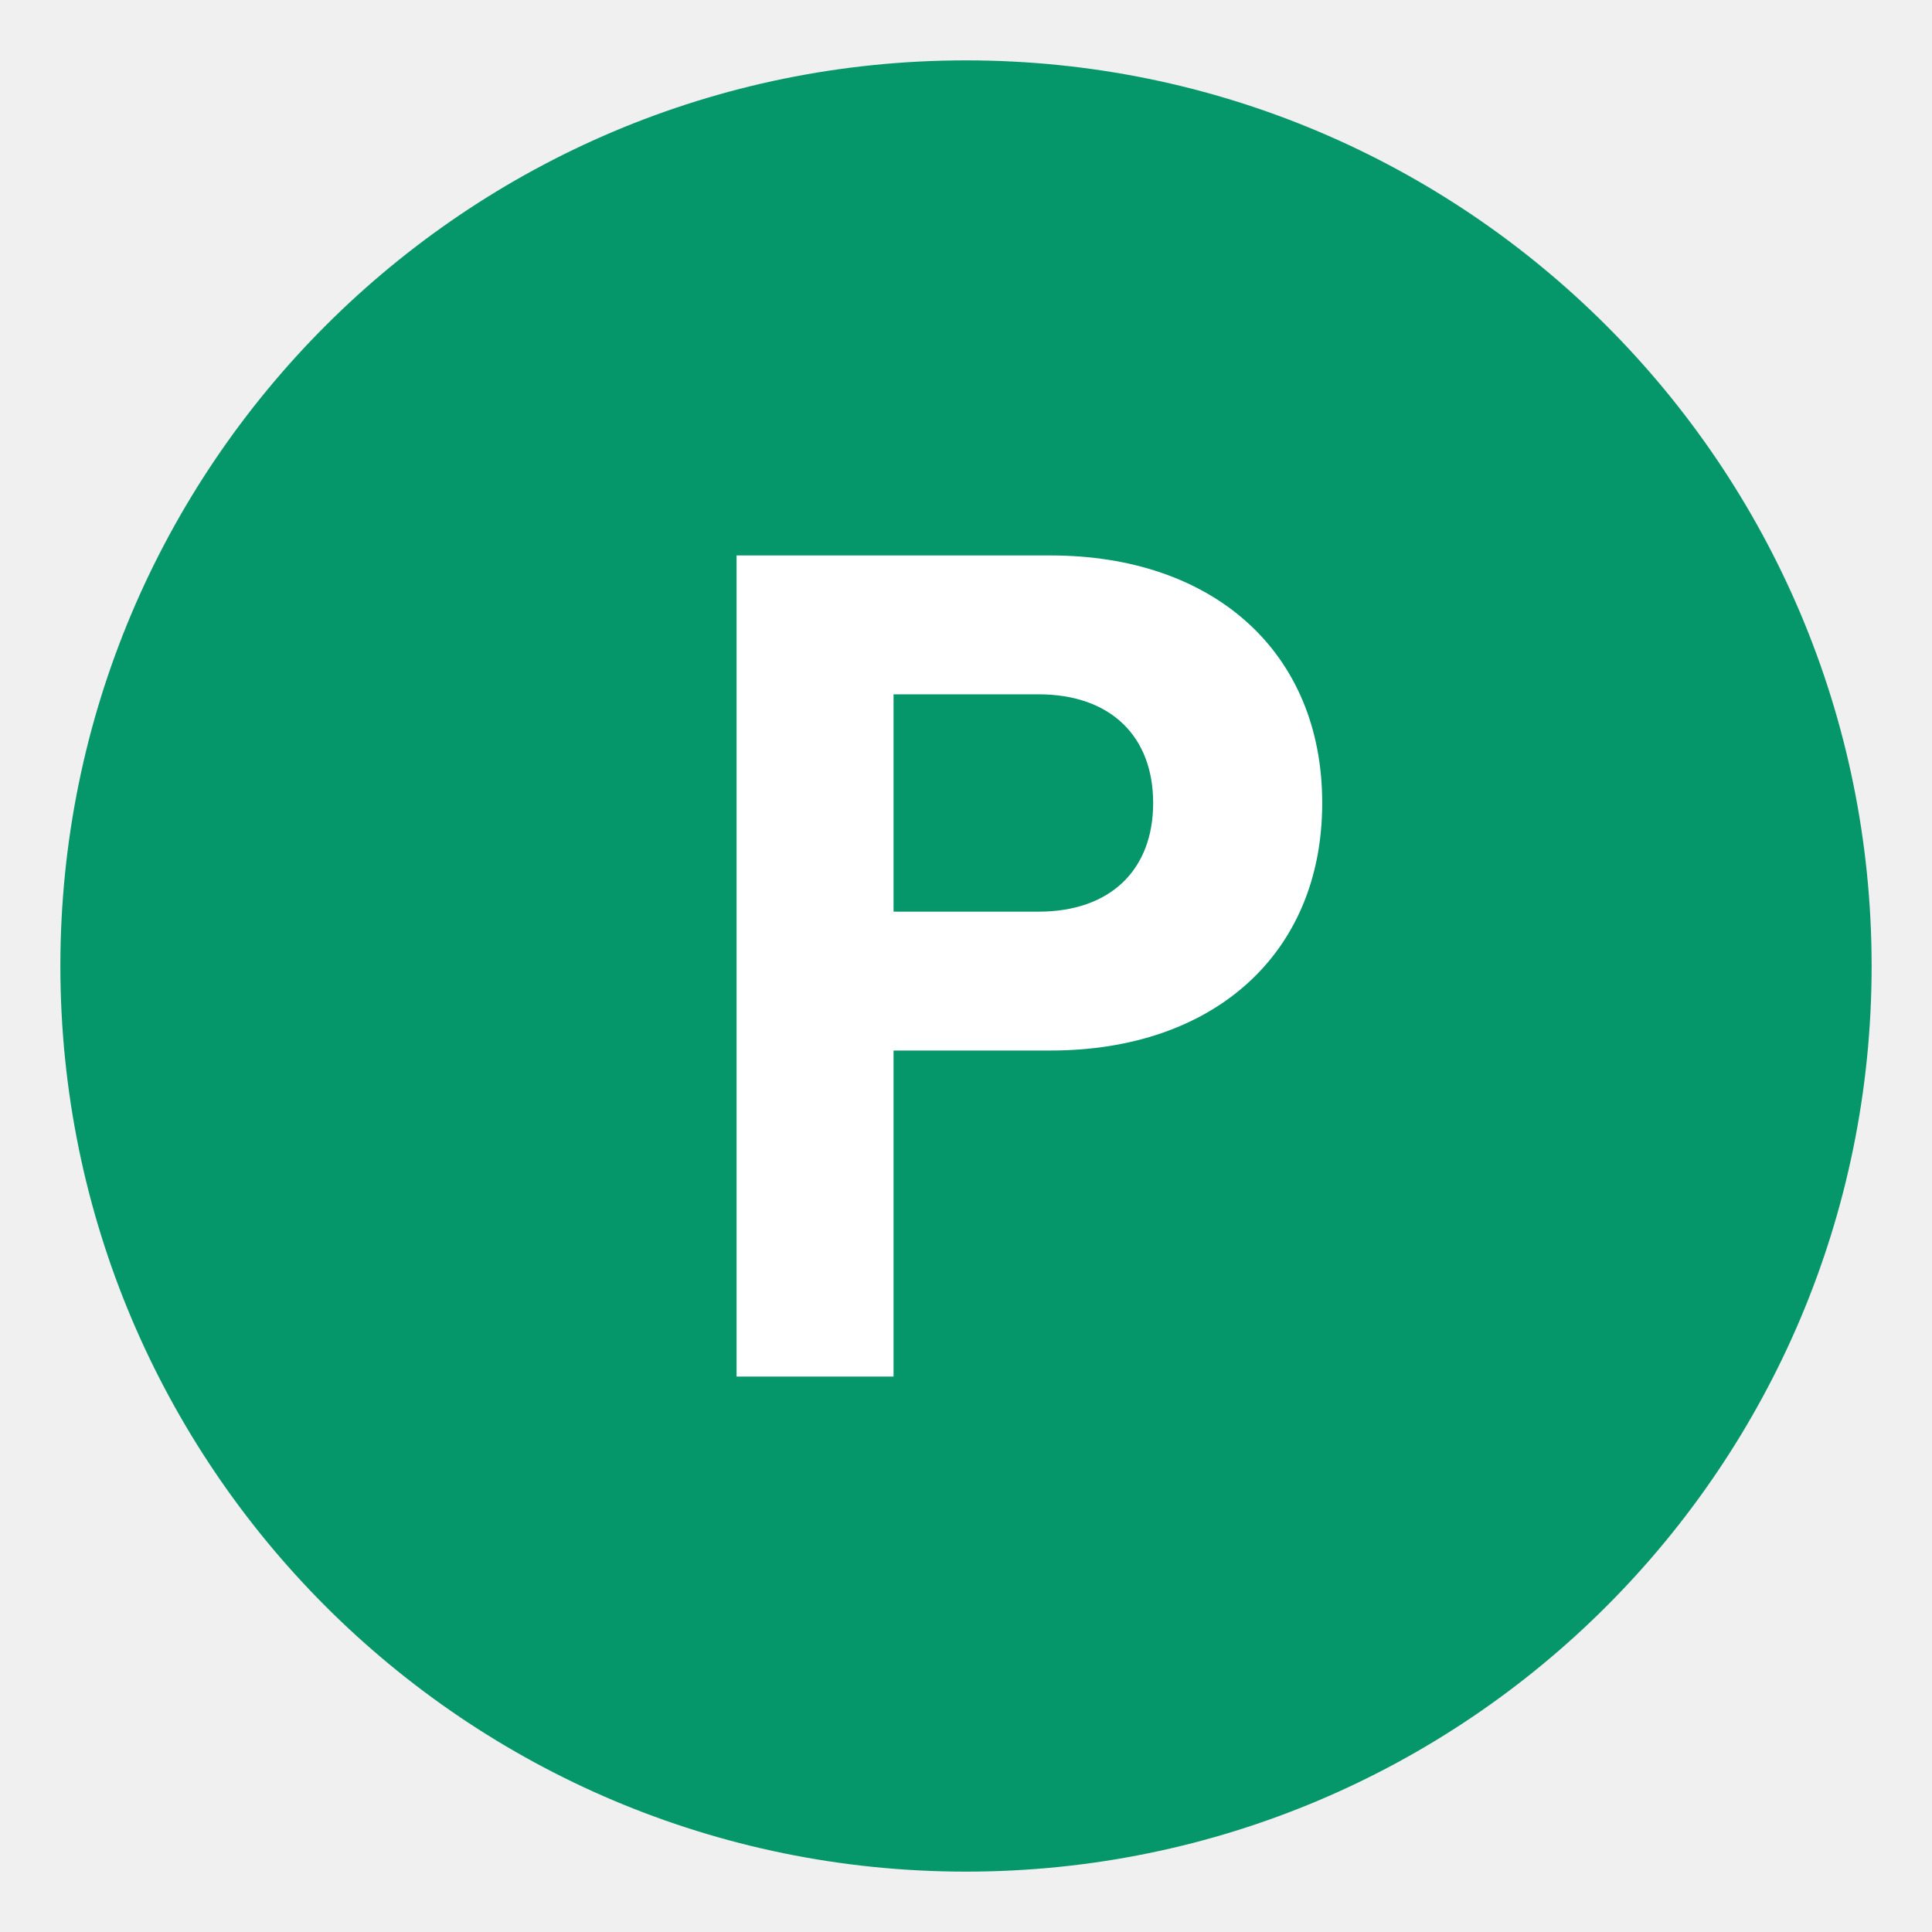
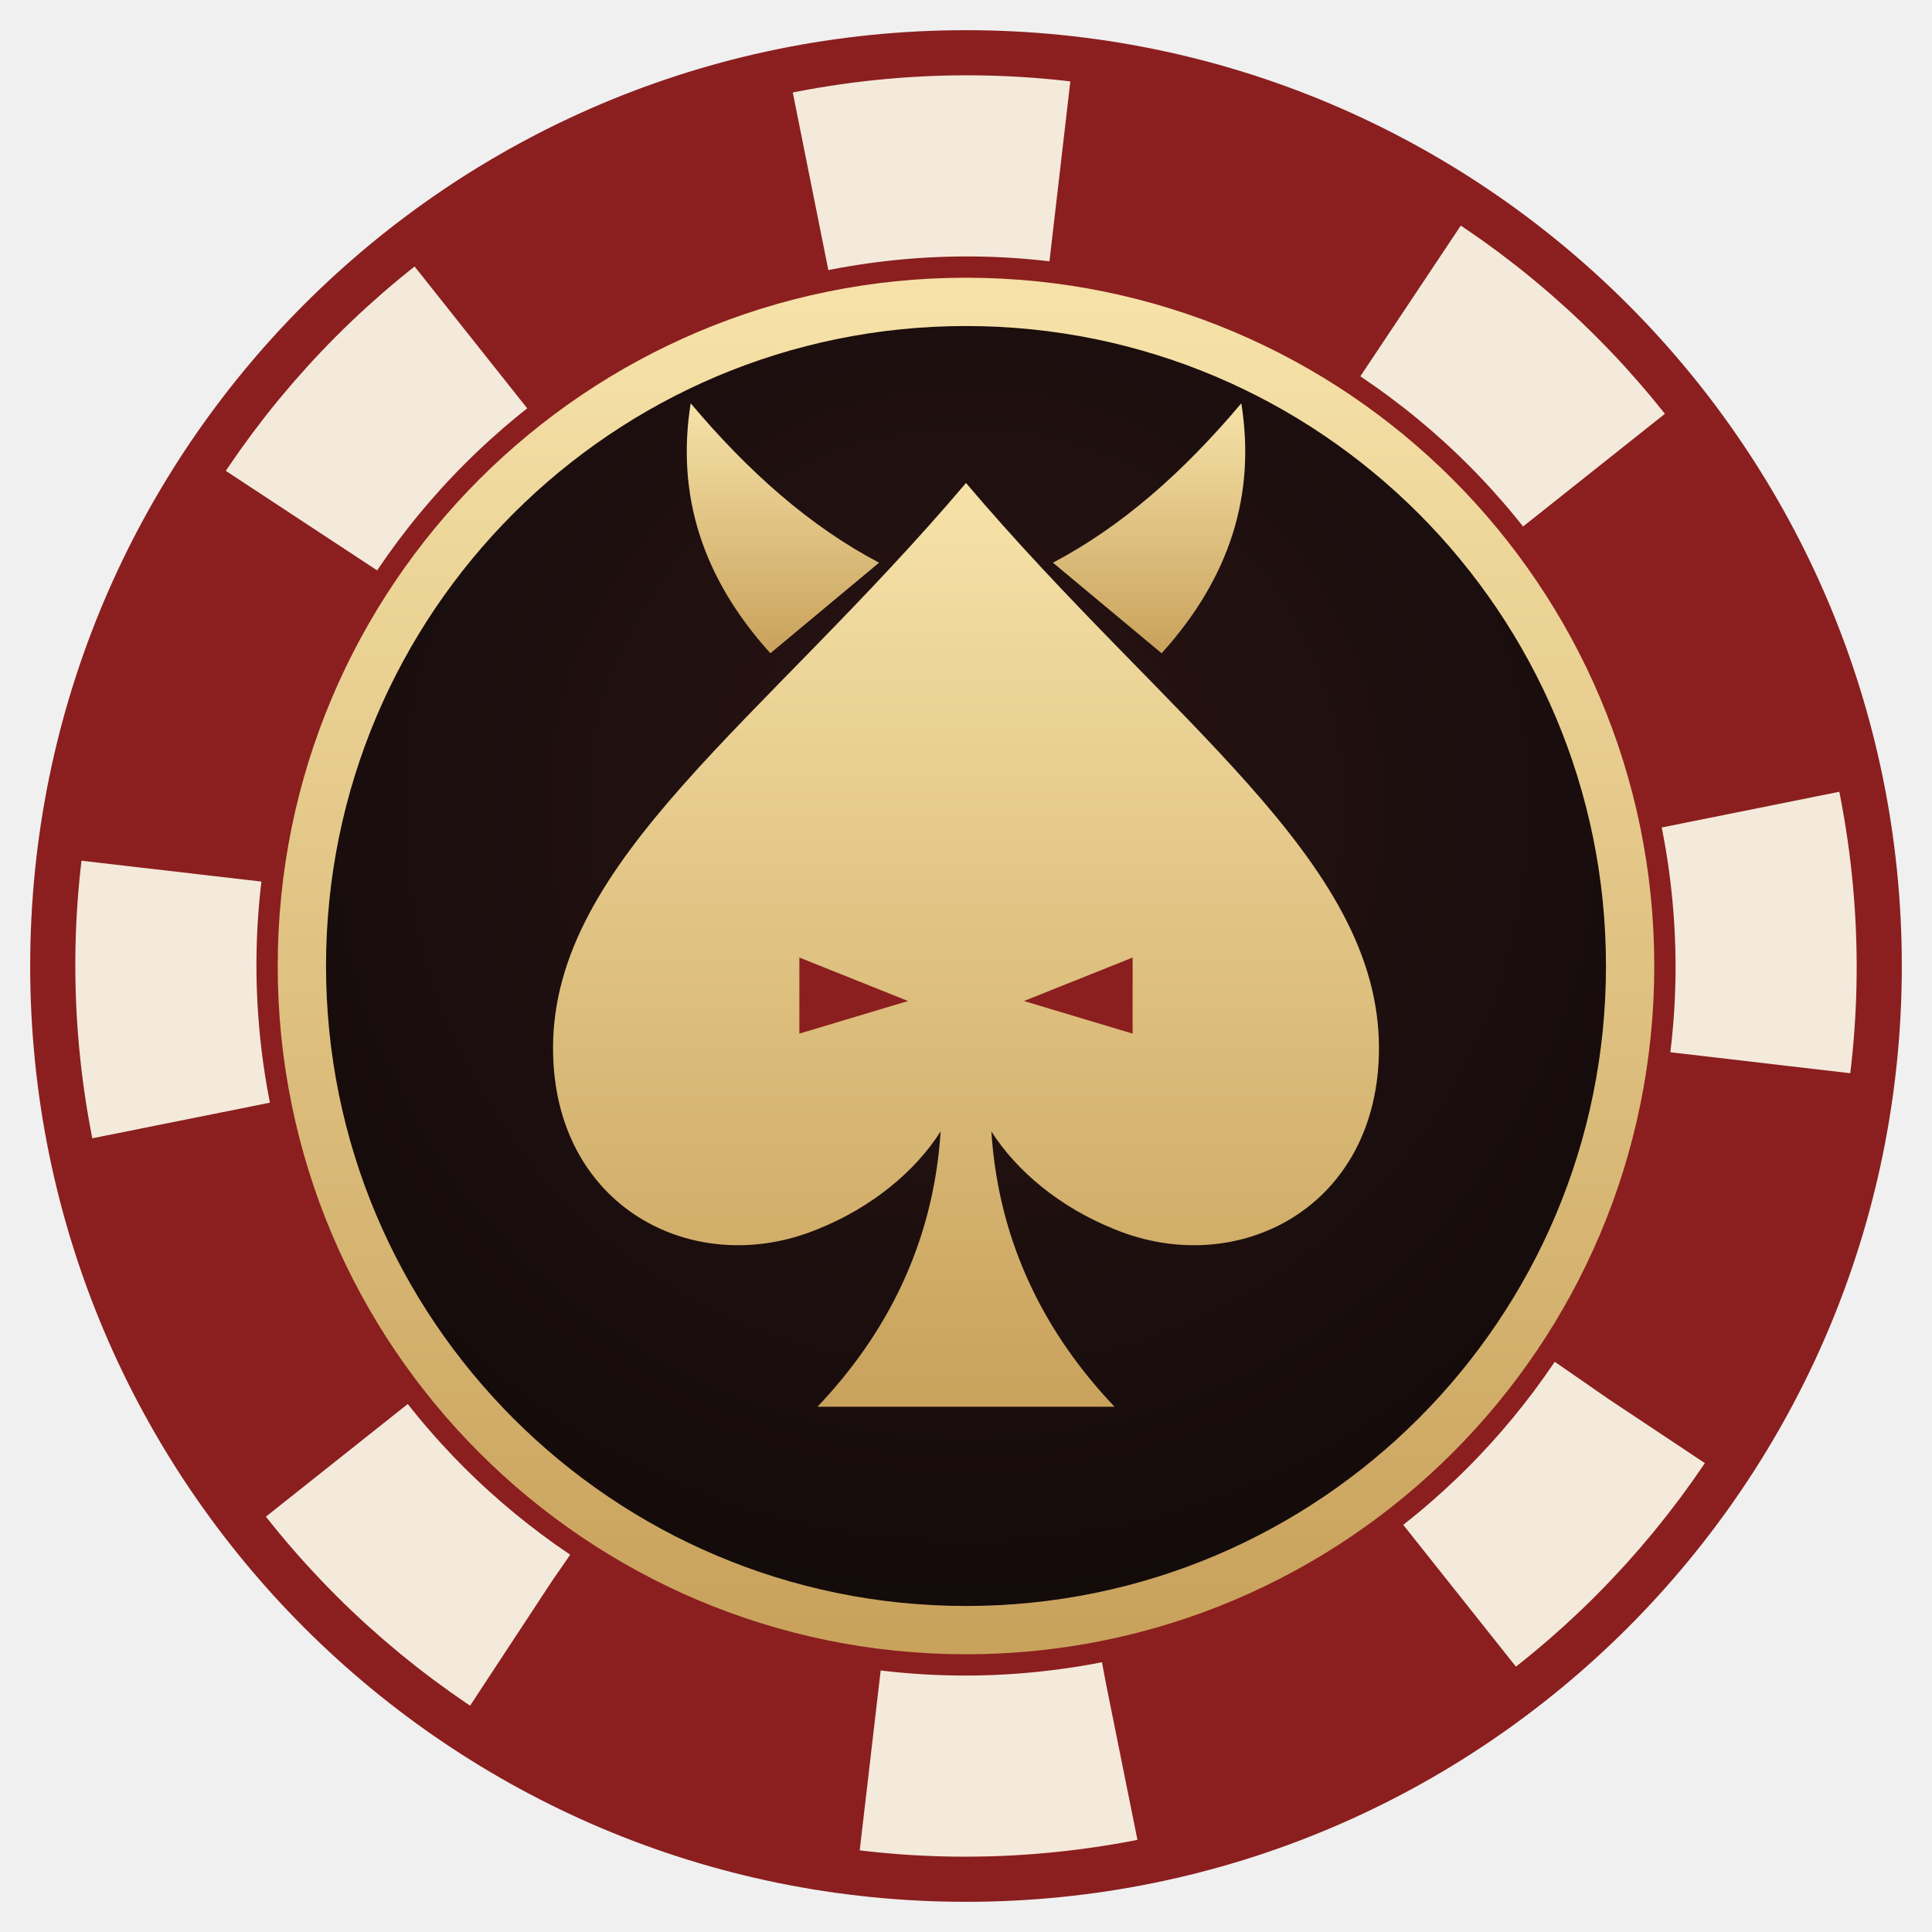
- <svg xmlns="http://www.w3.org/2000/svg" viewBox="0 0 32 32" fill="none">
-   <circle cx="16" cy="16" r="15" fill="#059669" />
-   <path fill="#fff" d="M12.2 9.2h5.2c2.7 0 4.5 1.6 4.5 4.1 0 2.5-1.8 4.1-4.5 4.1h-2.6V22.8h-2.6V9.2Zm2.6 5.9h2.4c1.2 0 1.9-.7 1.9-1.8s-.7-1.8-1.9-1.8h-2.4v3.6Z" />
+ <svg xmlns="http://www.w3.org/2000/svg" viewBox="0 0 64 64" fill="none">
+   <defs>
+     <radialGradient id="felt" cx="50%" cy="38%" r="65%">
+       <stop offset="0" stop-color="#2a1414" />
+       <stop offset="1" stop-color="#120a0a" />
+     </radialGradient>
+     <linearGradient id="gold" x1="0" y1="0" x2="0" y2="1">
+       <stop offset="0" stop-color="#f6e2a8" />
+       <stop offset="1" stop-color="#c9a25c" />
+     </linearGradient>
+   </defs>
+   <circle cx="32" cy="32" r="31" fill="#8b1f1f" />
+   <circle cx="32" cy="32" r="26.5" stroke="#f3eadb" stroke-width="6" stroke-dasharray="8.3 12.5" transform="rotate(-11 32 32)" />
+   <circle cx="32" cy="32" r="22" fill="url(#felt)" stroke="url(#gold)" stroke-width="1.6" />
+   <g transform="translate(32 31) scale(1.2) translate(-32 -31)">
+     <path d="M26.6 23.2c-1.9-2.1-2.6-4.4-2.2-6.9 1.6 1.9 3.3 3.4 5.2 4.4z" fill="url(#gold)" />
+     <path d="M37.4 23.2c1.9-2.1 2.6-4.4 2.2-6.9-1.6 1.9-3.3 3.4-5.2 4.4z" fill="url(#gold)" />
+     <path d="M32 18.5c-5.6 6.6-11.4 10.4-11.4 15.6 0 4.4 3.9 6.4 7.3 5 1.5-.6 2.7-1.6 3.4-2.7-.2 3.1-1.5 5.6-3.4 7.6h8.2c-1.9-2-3.2-4.5-3.4-7.6.7 1.1 1.9 2.1 3.4 2.7 3.4 1.4 7.3-.6 7.3-5 0-5.2-5.8-9-11.4-15.6z" fill="url(#gold)" />
+     <path d="M27.4 31.6l3 1.2-3 .9z" fill="#8b1f1f" />
+     <path d="M36.6 31.6l-3 1.2 3 .9z" fill="#8b1f1f" />
+   </g>
</svg>
